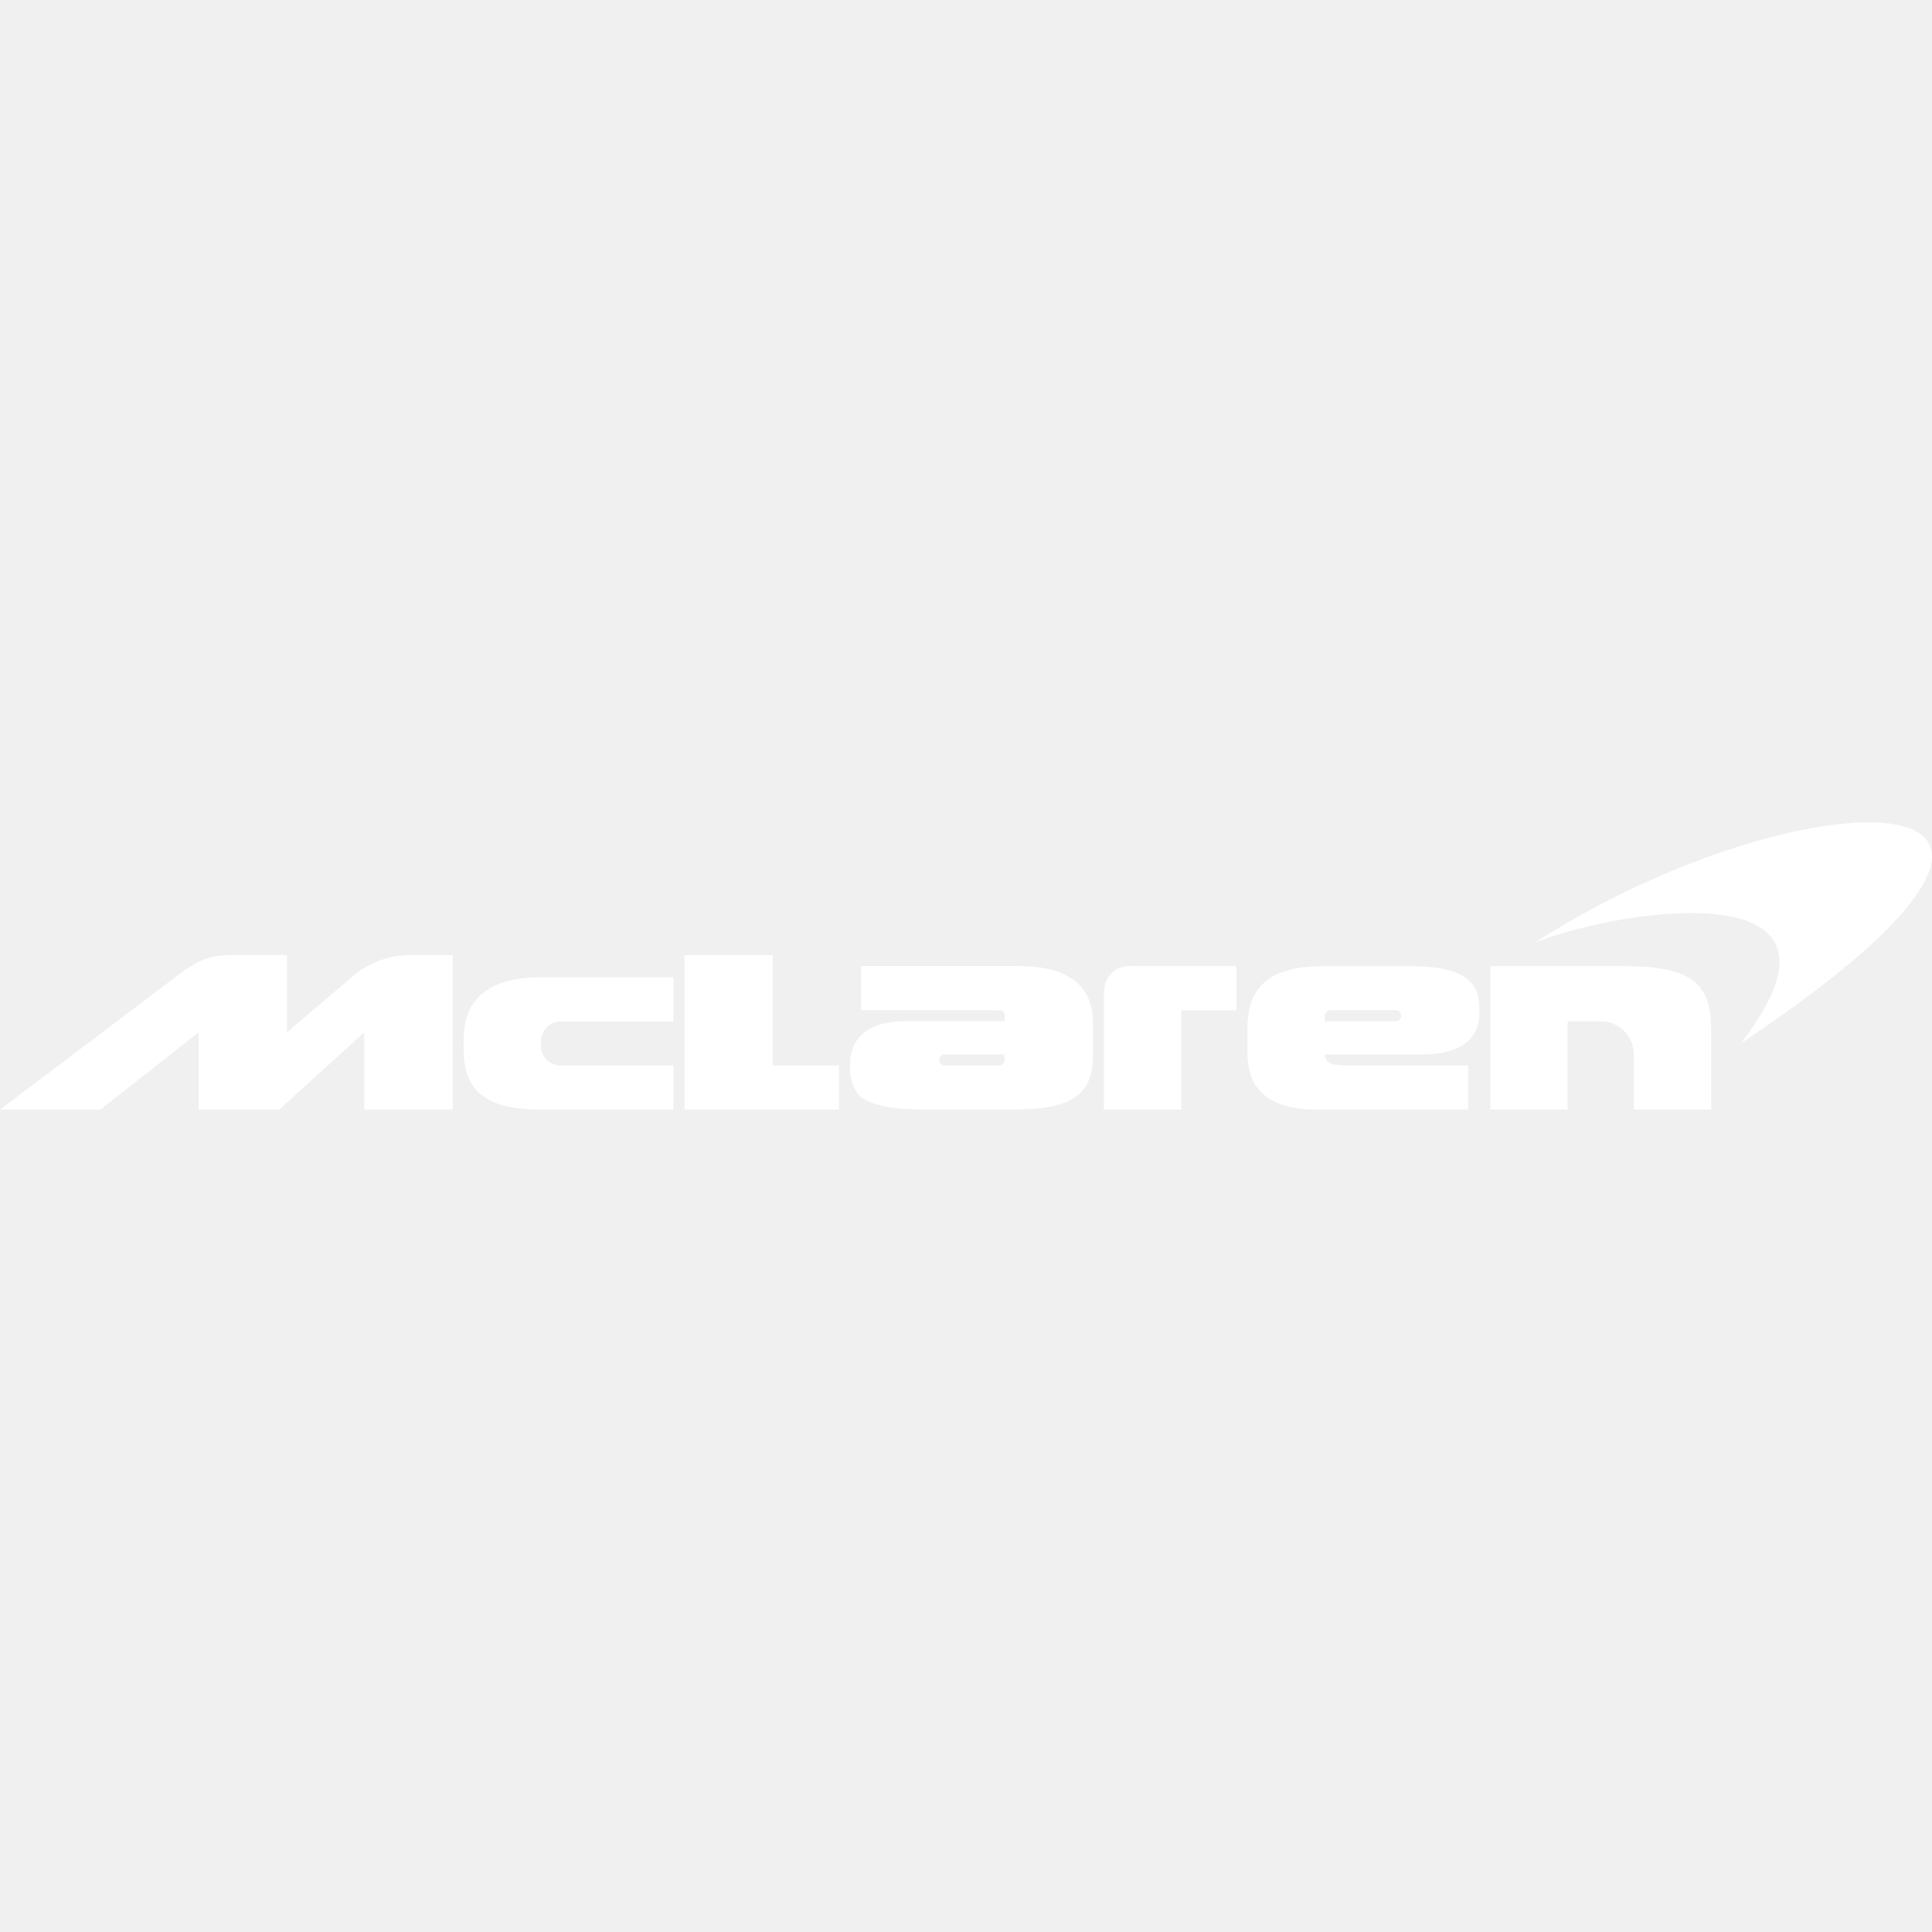
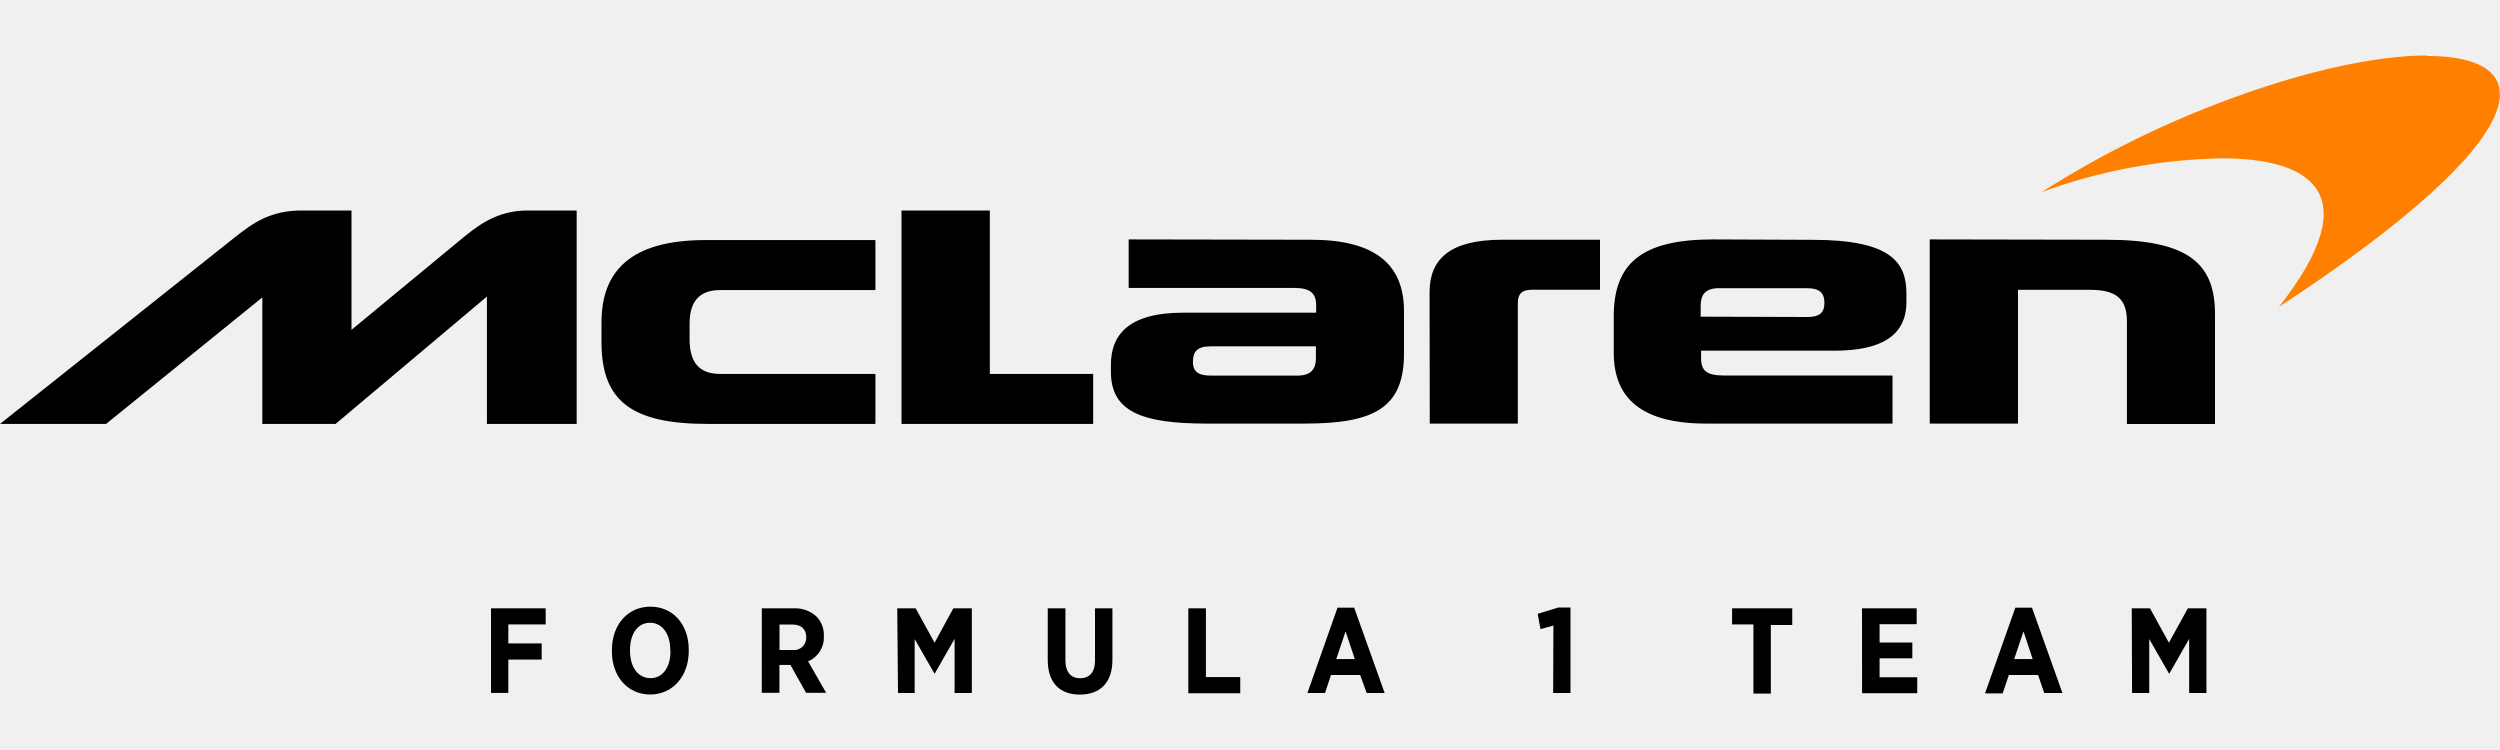
- <svg xmlns="http://www.w3.org/2000/svg" fill="white" role="img" viewBox="0 0 24 24">
-   <path d="M19.062 11.713c3.305-2.139 7.748-2.208 2.564 1.248l.082-.11c1.467-2.016-1.522-1.563-2.578-1.166l-.068.028zM6.967 13.236h1.399v.549H6.747c-.686 0-.987-.206-.987-.754v-.123c0-.466.274-.768.96-.768h1.646v.549H6.967a.248.248 0 0 0-.247.247v.069a.246.246 0 0 0 .247.231zM9.6 11.864v1.371h.823v.549h-1.92v-1.92H9.6zm-5.198.247c.191-.154.427-.241.672-.247h.549v1.92H4.525v-.96l-1.056.96H2.468v-.96l-1.221.96H0l2.18-1.646c.206-.151.343-.274.699-.274h.686v.96l.837-.713zm9.312.206a.316.316 0 0 1 .343-.316h1.303v.549h-.686v1.234h-.96v-1.467zm6.431-.316c.823 0 1.111.178 1.111.782v1.001h-.96v-.686a.411.411 0 0 0-.411-.411h-.411v1.097h-.96v-1.783h1.631zm-7.487 0c.631 0 .919.261.919.699v.411c0 .507-.288.672-.987.672h-1.083c-.398 0-.686-.041-.837-.178a.495.495 0 0 1-.11-.315v-.069c0-.274.165-.535.686-.535h1.234c0-.123.014-.137-.137-.137h-1.646V12h1.961zm-.179 1.166v-.069h-.754a.07.07 0 0 0 0 .138h.686a.068.068 0 0 0 .068-.069zm5.02-1.166c.727 0 .878.219.878.521v.069c0 .329-.261.507-.686.507h-1.234c0 .123.123.137.274.137h1.508v.549H16.36c-.59 0-.864-.247-.864-.699v-.315c0-.521.288-.768.946-.768h1.057zm-.151.686a.07.07 0 0 0 0-.138h-.823a.07.07 0 0 0-.069.069v.069h.892z" />
+ <svg xmlns="http://www.w3.org/2000/svg" viewBox="0 0 300 90">
+   <style type="text/css">
+ 	.st0{fill:#FF8000;}
+ </style>
+   <path d="M157.91,43c0,1.2-.53,2.07-2.17,2.07H145.27c-1.35,0-2.12-.39-2.12-1.64s.53-1.87,2.12-1.87h12.64Zm46.17-5V36.65c0-1.25.53-2.07,2.22-2.07h10.47c1.44,0,2.16.43,2.16,1.78,0,1.15-.57,1.68-2.06,1.68Zm27.49-9.27v22.1h10.59V34.78h8.64c2.94,0,4.43.92,4.43,3.75V50.88H265.8V37.66c0-6.2-3.42-8.89-13.07-8.89Zm-26,0c-8.51,0-11.92,2.83-11.92,9.22v4.38c0,5.52,3.41,8.5,11.1,8.5H227.1V45.06H206.82c-2,0-2.69-.58-2.69-2.07v-.91h16c5.52,0,8.64-1.73,8.64-5.86v-1c0-3.75-1.87-6.44-11.24-6.44Zm-34,22.1h10.57V36.36c0-1,.39-1.59,1.69-1.59H192v-6H180.25c-6.3,0-8.7,2.35-8.7,6.29Zm-36.13-22.1v5.82h19.85c2,0,2.65.68,2.65,2.12v.85H142c-6.68,0-8.69,2.75-8.69,6.25v.86c0,4.86,3.89,6.2,11.53,6.2h11.73c8.31,0,11.91-1.87,11.91-8.41V37.32c0-5.53-3.41-8.55-11.14-8.55ZM72.18,41.07c0,7,3.55,9.8,12.73,9.8h20.14v-6H86.45c-2.21,0-3.7-1-3.7-4.18V38.81c0-2.84,1.39-4,3.65-4h18.65v-6H84.62c-9,0-12.44,3.79-12.44,9.85Zm36-15.81V50.87h23v-6h-12.4V25.26Zm-66,14.32V25.26h-6c-3.7,0-5.81,1.48-8,3.22L0,50.87H12.73L31.48,35.69V50.87h8.79L58.43,35.59V50.87H69.2V25.26H63.33c-3.17,0-5.38,1.3-7.59,3.12Z" />
+   <path class="st0" d="M291.22,6.66c-5.9,0-14.21,1.76-23.22,5.06a117.85,117.85,0,0,0-23,11.33A66.15,66.15,0,0,1,266.64,19c10.34,0,17.7,4,6.83,17.83,32-21,31.17-30.12,17.75-30.12" />
+   <path d="M58.92,73h6.56v1.93H61v2.28H65v1.94H61v4H58.92Z" />
+   <path d="M73.43,78.17V78c0-3.06,1.92-5.2,4.62-5.2s4.6,2.12,4.6,5.17v.17c0,3-1.93,5.2-4.62,5.2S73.43,81.21,73.43,78.17Zm7,0V78c0-2-1-3.27-2.43-3.27S75.6,76,75.6,78v.1c0,2,1,3.28,2.45,3.28s2.41-1.26,2.41-3.26Z" />
+   <path d="M91.42,73h3.83A3.79,3.79,0,0,1,98,74a3.19,3.19,0,0,1,.86,2.36v0a3.08,3.08,0,0,1-1.89,3l2.17,3.78H96.73l-1.88-3.35H93.53v3.35H91.41Zm3.67,5a1.47,1.47,0,0,0,1.66-1.53h0c0-1-.63-1.53-1.7-1.53H93.54V78Z" />
+   <path d="M107.67,73h2.21l2.27,4.13L114.4,73h2.22V83.16h-2.07v-6.5l-2.4,4.2h0l-2.39-4.17v6.47h-2Z" />
+   <path d="M125.73,79.2V73h2.12v6.24c0,1.44.68,2.15,1.77,2.15s1.78-.7,1.78-2.11V73h2.09v6.18c0,2.81-1.54,4.17-3.9,4.17S125.73,82,125.73,79.2Z" />
+   <path d="M142.6,73h2.11v8.25h4.12v1.94H142.6Z" />
+   <path d="M160.5,72.92h2l3.66,10.24H164L163.22,81h-3.5L159,83.16h-2.11Zm2.08,6.17-1.11-3.32-1.12,3.32Z" />
+   <path d="M186.41,75.07l-1.55.42-.34-1.83L187,72.9h1.46V83.16h-2.08Z" />
+   <path d="M210.41,74.93h-2.56V73h7.22v2H212.5v8.23h-2.09Z" />
+   <path d="M223.44,73H230v1.9h-4.45v2.2h3.93V79h-3.93v2.27h4.52v1.91h-6.62Z" />
+   <path d="M241.84,72.92h2l3.65,10.24h-2.18L244.57,81h-3.51l-.74,2.21H238.2Zm2.08,6.17-1.1-3.32-1.12,3.32Z" />
+   <path d="M255.81,73H258l2.27,4.13L262.54,73h2.23V83.16H262.7v-6.5l-2.4,4.2h0l-2.39-4.17v6.47h-2.06Z" />
</svg>
